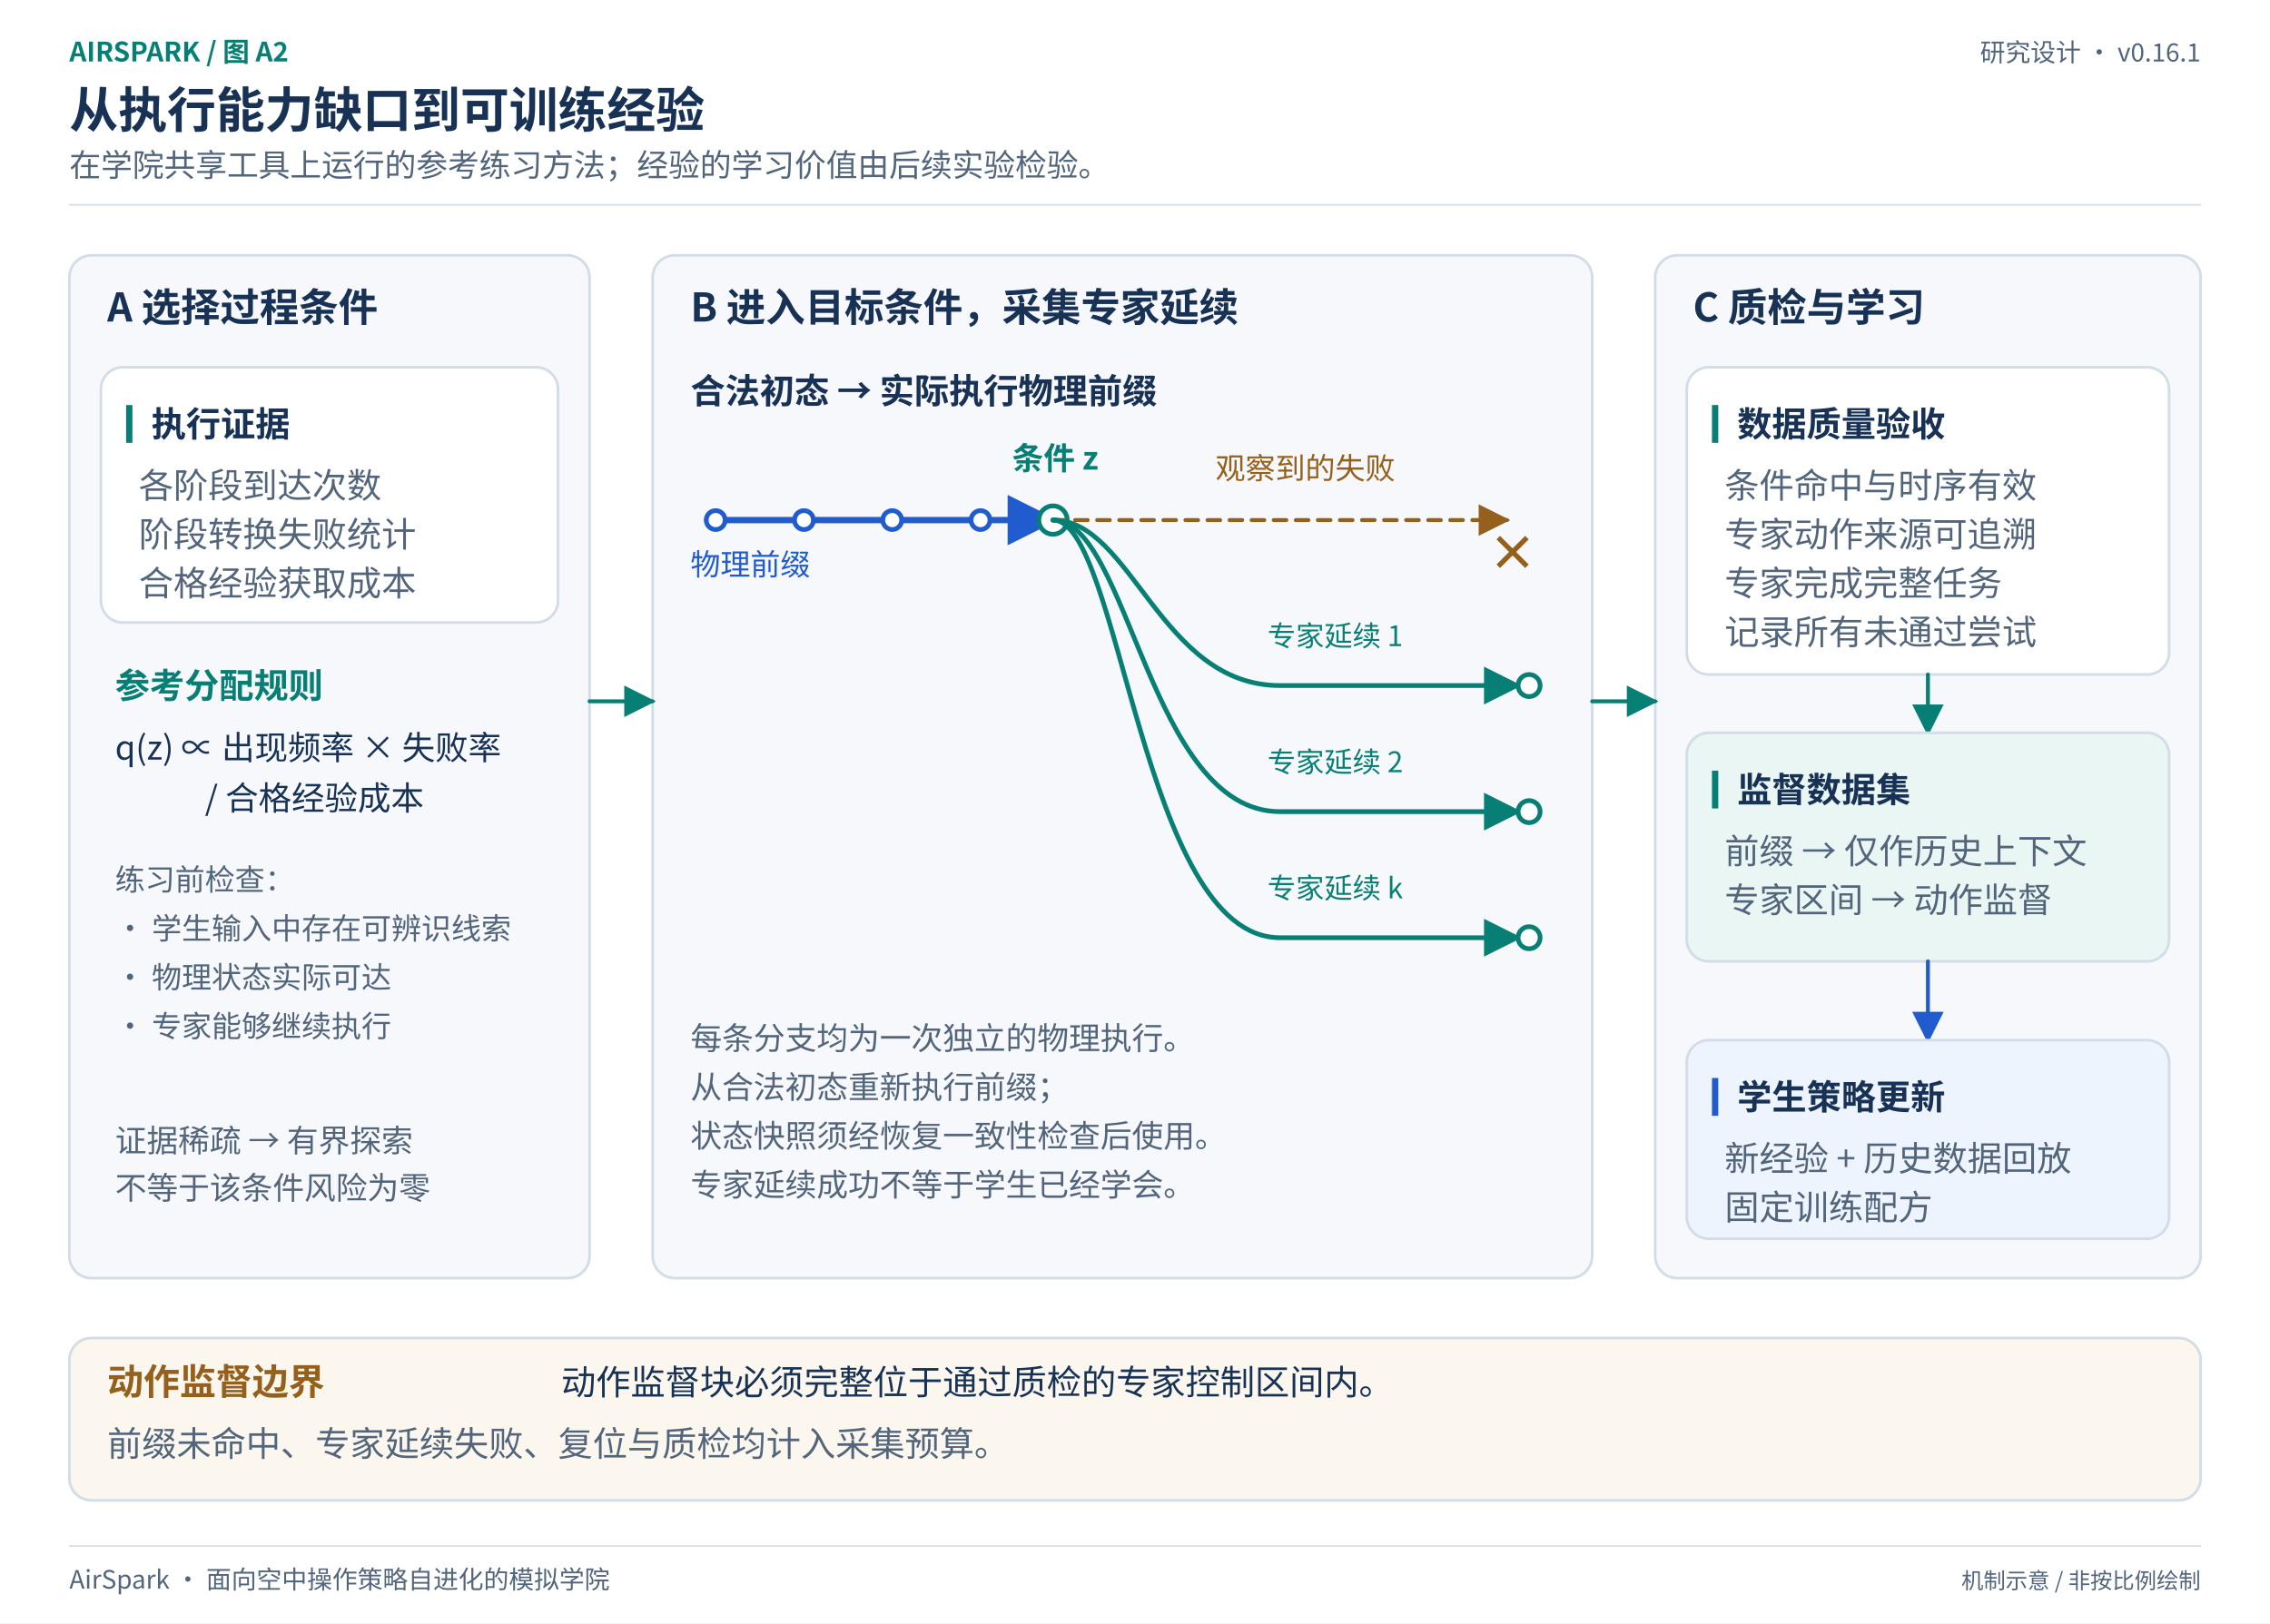
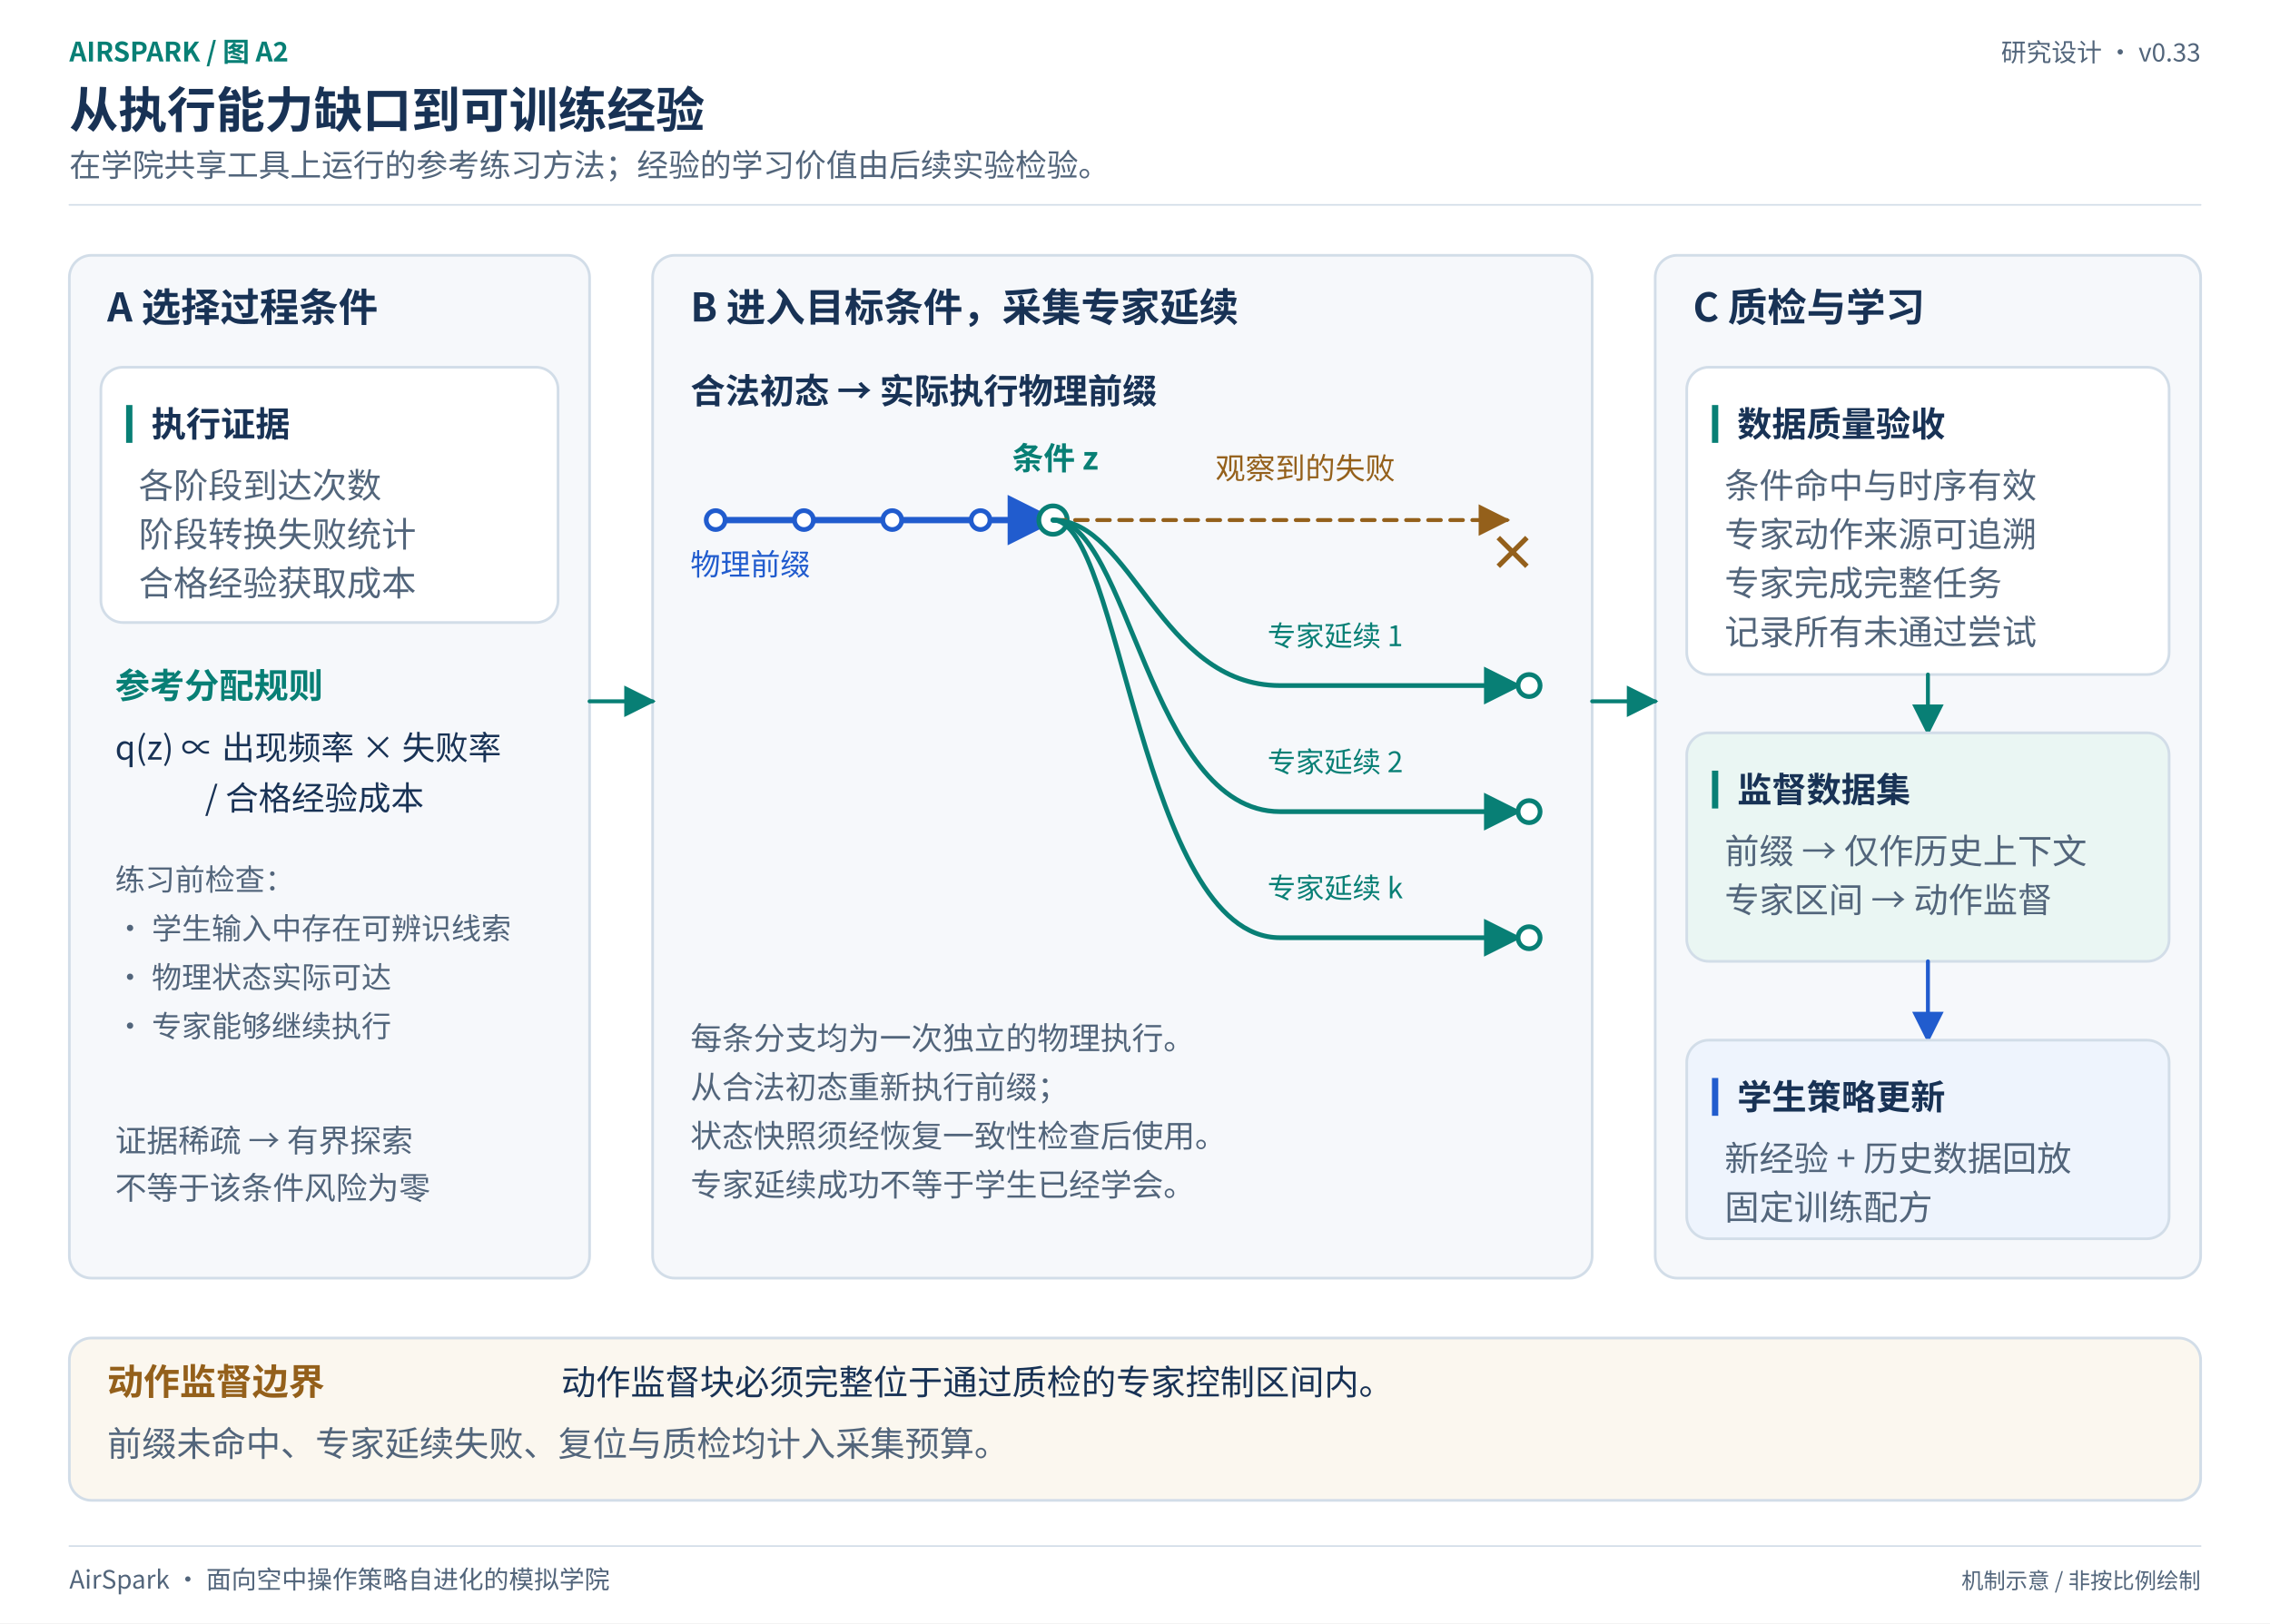
<svg xmlns="http://www.w3.org/2000/svg" width="1440" height="1030" viewBox="0 0 1440 1030" role="img" aria-labelledby="title desc">
  <defs>
    <marker id="arrow-ink" viewBox="0 0 10 10" refX="9" refY="5" markerWidth="8" markerHeight="8" orient="auto-start-reverse">
      <path d="M 0 0 L 10 5 L 0 10 z" fill="#183255" />
    </marker>
    <marker id="arrow-teal" viewBox="0 0 10 10" refX="9" refY="5" markerWidth="8" markerHeight="8" orient="auto-start-reverse">
      <path d="M 0 0 L 10 5 L 0 10 z" fill="#087f75" />
    </marker>
    <marker id="arrow-blue" viewBox="0 0 10 10" refX="9" refY="5" markerWidth="8" markerHeight="8" orient="auto-start-reverse">
      <path d="M 0 0 L 10 5 L 0 10 z" fill="#215cce" />
    </marker>
    <marker id="arrow-purple" viewBox="0 0 10 10" refX="9" refY="5" markerWidth="8" markerHeight="8" orient="auto-start-reverse">
      <path d="M 0 0 L 10 5 L 0 10 z" fill="#7552a5" />
    </marker>
    <marker id="arrow-amber" viewBox="0 0 10 10" refX="9" refY="5" markerWidth="8" markerHeight="8" orient="auto-start-reverse">
      <path d="M 0 0 L 10 5 L 0 10 z" fill="#94601b" />
    </marker>
  </defs>
  <g font-family="Microsoft YaHei, Noto Sans CJK SC, Arial, sans-serif">
    <rect width="1440" height="100%" fill="white" />
    <text x="44" y="39" fill="#087f75" font-size="17" font-weight="700" text-anchor="start">AIRSPARK / 图 A2</text>
-     <text x="1396" y="39" fill="#52657b" font-size="16" font-weight="400" text-anchor="end">研究设计 · v0.16.1</text>
+     <text x="1396" y="39" fill="#52657b" font-size="16" font-weight="400" text-anchor="end">研究设计 · v0.33</text>
    <text x="44" y="81" fill="#183255" font-size="31" font-weight="700" text-anchor="start">从执行能力缺口到可训练经验</text>
    <text x="44" y="112" fill="#52657b" font-size="20" font-weight="400" text-anchor="start">在学院共享工具上运行的参考练习方法；经验的学习价值由后续实验检验。</text>
    <path d="M44 130 H1396" fill="none" stroke="#d2dde8" stroke-width="1" stroke-linejoin="round" stroke-linecap="round" />
    <rect x="44" y="162" width="330" height="649" rx="14" fill="#f6f8fb" stroke="#d2dde8" stroke-width="1.7" />
    <rect x="414" y="162" width="596" height="649" rx="14" fill="#f6f8fb" stroke="#d2dde8" stroke-width="1.7" />
    <rect x="1050" y="162" width="346" height="649" rx="14" fill="#f6f8fb" stroke="#d2dde8" stroke-width="1.7" />
    <text x="68" y="204" fill="#183255" font-size="25" font-weight="700" text-anchor="start">A  选择过程条件</text>
    <text x="438" y="204" fill="#183255" font-size="25" font-weight="700" text-anchor="start">B  进入目标条件，采集专家延续</text>
    <text x="1074" y="204" fill="#183255" font-size="25" font-weight="700" text-anchor="start">C  质检与学习</text>
    <rect x="64" y="233" width="290" height="162" rx="14" fill="white" stroke="#d2dde8" stroke-width="1.7" />
    <path d="M82 257 v24" stroke="#087f75" stroke-width="4" />
    <text x="96" y="277" fill="#183255" font-size="22" font-weight="700" text-anchor="start">执行证据</text>
    <text x="88" y="316" fill="#52657b" font-size="22" font-weight="400" text-anchor="start">各阶段到达次数</text>
    <text x="88" y="347" fill="#52657b" font-size="22" font-weight="400" text-anchor="start">阶段转换失败统计</text>
    <text x="88" y="378" fill="#52657b" font-size="22" font-weight="400" text-anchor="start">合格经验获取成本</text>
    <text x="73" y="443" fill="#087f75" font-size="22" font-weight="700" text-anchor="start">参考分配规则</text>
    <text x="73" y="482" fill="#183255" font-size="21" font-weight="400" text-anchor="start">q(z) ∝ 出现频率 × 失败率</text>
    <text x="130" y="514" fill="#183255" font-size="21" font-weight="400" text-anchor="start">/ 合格经验成本</text>
    <text x="73" y="565" fill="#52657b" font-size="19" font-weight="400" text-anchor="start">练习前检查：</text>
    <text x="73" y="596" fill="#52657b" font-size="19" font-weight="400" text-anchor="start">• 学生输入中存在可辨识线索</text>
    <text x="73" y="627" fill="#52657b" font-size="19" font-weight="400" text-anchor="start">• 物理状态实际可达</text>
    <text x="73" y="658" fill="#52657b" font-size="19" font-weight="400" text-anchor="start">• 专家能够继续执行</text>
    <text x="73" y="731" fill="#52657b" font-size="20" font-weight="400" text-anchor="start">证据稀疏 → 有界探索</text>
    <text x="73" y="761" fill="#52657b" font-size="20" font-weight="400" text-anchor="start">不等于该条件风险为零</text>
    <path d="M374 445 H414" fill="none" stroke="#087f75" stroke-width="2.5" stroke-linejoin="round" stroke-linecap="round" marker-end="url(#arrow-teal)" />
    <text x="438" y="256" fill="#183255" font-size="22" font-weight="600" text-anchor="start">合法初态 → 实际执行物理前缀</text>
    <path d="M454 330 H668" fill="none" stroke="#215cce" stroke-width="4" stroke-linejoin="round" stroke-linecap="round" marker-end="url(#arrow-blue)" />
    <circle cx="454" cy="330" r="6" fill="white" stroke="#215cce" stroke-width="3" />
    <circle cx="510" cy="330" r="6" fill="white" stroke="#215cce" stroke-width="3" />
    <circle cx="566" cy="330" r="6" fill="white" stroke="#215cce" stroke-width="3" />
    <circle cx="622" cy="330" r="6" fill="white" stroke="#215cce" stroke-width="3" />
    <circle cx="668" cy="330" r="9" fill="white" stroke="#087f75" stroke-width="3" />
    <text x="438" y="365" fill="#215cce" font-size="19" font-weight="400" text-anchor="start">物理前缀</text>
    <text x="642" y="298" fill="#087f75" font-size="20" font-weight="600" text-anchor="start">条件 z</text>
    <path d="M668 330 H956" fill="none" stroke="#94601b" stroke-width="2.5" stroke-linejoin="round" stroke-linecap="round" marker-end="url(#arrow-amber)" stroke-dasharray="8 6" />
    <text x="771" y="304" fill="#94601b" font-size="19" font-weight="400" text-anchor="start">观察到的失败</text>
    <text x="944" y="362" fill="#94601b" font-size="31" font-weight="700" text-anchor="start">×</text>
    <path d="M668 330 C718 330 736 435 812 435 H963" fill="none" stroke="#087f75" stroke-width="3" stroke-linejoin="round" stroke-linecap="round" marker-end="url(#arrow-teal)" />
    <circle cx="970" cy="435" r="7" fill="white" stroke="#087f75" stroke-width="3" />
    <path d="M668 330 C716 330 729 515 812 515 H963" fill="none" stroke="#087f75" stroke-width="3" stroke-linejoin="round" stroke-linecap="round" marker-end="url(#arrow-teal)" />
    <circle cx="970" cy="515" r="7" fill="white" stroke="#087f75" stroke-width="3" />
    <path d="M668 330 C711 330 724 595 812 595 H963" fill="none" stroke="#087f75" stroke-width="3" stroke-linejoin="round" stroke-linecap="round" marker-end="url(#arrow-teal)" />
    <circle cx="970" cy="595" r="7" fill="white" stroke="#087f75" stroke-width="3" />
    <text x="804" y="410" fill="#087f75" font-size="18" font-weight="400" text-anchor="start">专家延续 1</text>
    <text x="804" y="490" fill="#087f75" font-size="18" font-weight="400" text-anchor="start">专家延续 2</text>
    <text x="804" y="570" fill="#087f75" font-size="18" font-weight="400" text-anchor="start">专家延续 k</text>
    <text x="438" y="666" fill="#52657b" font-size="20" font-weight="400" text-anchor="start">每条分支均为一次独立的物理执行。</text>
    <text x="438" y="697" fill="#52657b" font-size="20" font-weight="400" text-anchor="start">从合法初态重新执行前缀；</text>
    <text x="438" y="728" fill="#52657b" font-size="20" font-weight="400" text-anchor="start">状态快照须经恢复一致性检查后使用。</text>
    <text x="438" y="759" fill="#52657b" font-size="20" font-weight="400" text-anchor="start">专家延续成功不等于学生已经学会。</text>
    <path d="M1010 445 H1050" fill="none" stroke="#087f75" stroke-width="2.5" stroke-linejoin="round" stroke-linecap="round" marker-end="url(#arrow-teal)" />
    <rect x="1070" y="233" width="306" height="195" rx="14" fill="white" stroke="#d2dde8" stroke-width="1.7" />
    <path d="M1088 257 v24" stroke="#087f75" stroke-width="4" />
    <text x="1102" y="277" fill="#183255" font-size="22" font-weight="700" text-anchor="start">数据质量验收</text>
    <text x="1094" y="316" fill="#52657b" font-size="22" font-weight="400" text-anchor="start">条件命中与时序有效</text>
    <text x="1094" y="347" fill="#52657b" font-size="22" font-weight="400" text-anchor="start">专家动作来源可追溯</text>
    <text x="1094" y="378" fill="#52657b" font-size="22" font-weight="400" text-anchor="start">专家完成完整任务</text>
    <text x="1094" y="409" fill="#52657b" font-size="22" font-weight="400" text-anchor="start">记录所有未通过尝试</text>
    <path d="M1223 428 V465" fill="none" stroke="#087f75" stroke-width="2.5" stroke-linejoin="round" stroke-linecap="round" marker-end="url(#arrow-teal)" />
    <rect x="1070" y="465" width="306" height="145" rx="14" fill="#eaf6f3" stroke="#d2dde8" stroke-width="1.7" />
    <path d="M1088 489 v24" stroke="#087f75" stroke-width="4" />
    <text x="1102" y="509" fill="#183255" font-size="22" font-weight="700" text-anchor="start">监督数据集</text>
    <text x="1094" y="548" fill="#52657b" font-size="22" font-weight="400" text-anchor="start">前缀 → 仅作历史上下文</text>
    <text x="1094" y="579" fill="#52657b" font-size="22" font-weight="400" text-anchor="start">专家区间 → 动作监督</text>
    <path d="M1223 610 V660" fill="none" stroke="#215cce" stroke-width="2.5" stroke-linejoin="round" stroke-linecap="round" marker-end="url(#arrow-blue)" />
    <rect x="1070" y="660" width="306" height="126" rx="14" fill="#eef4fd" stroke="#d2dde8" stroke-width="1.7" />
    <path d="M1088 684 v24" stroke="#215cce" stroke-width="4" />
    <text x="1102" y="704" fill="#183255" font-size="22" font-weight="700" text-anchor="start">学生策略更新</text>
    <text x="1094" y="743" fill="#52657b" font-size="22" font-weight="400" text-anchor="start">新经验 + 历史数据回放</text>
    <text x="1094" y="774" fill="#52657b" font-size="22" font-weight="400" text-anchor="start">固定训练配方</text>
    <rect x="44" y="849" width="1352" height="103" rx="14" fill="#fbf7ef" stroke="#d2dde8" stroke-width="1.7" />
    <text x="68" y="885" fill="#94601b" font-size="23" font-weight="700" text-anchor="start">动作监督边界</text>
    <text x="356" y="885" fill="#183255" font-size="22" font-weight="400" text-anchor="start">动作监督块必须完整位于通过质检的专家控制区间内。</text>
    <text x="68" y="924" fill="#52657b" font-size="22" font-weight="400" text-anchor="start">前缀未命中、专家延续失败、复位与质检均计入采集预算。</text>
    <path d="M44 981 H1396" fill="none" stroke="#d2dde8" stroke-width="1" stroke-linejoin="round" stroke-linecap="round" />
    <text x="44" y="1008" fill="#52657b" font-size="16" font-weight="400" text-anchor="start">AirSpark · 面向空中操作策略自进化的模拟学院</text>
    <text x="1396" y="1008" fill="#52657b" font-size="14" font-weight="400" text-anchor="end">机制示意 / 非按比例绘制</text>
  </g>
</svg>
